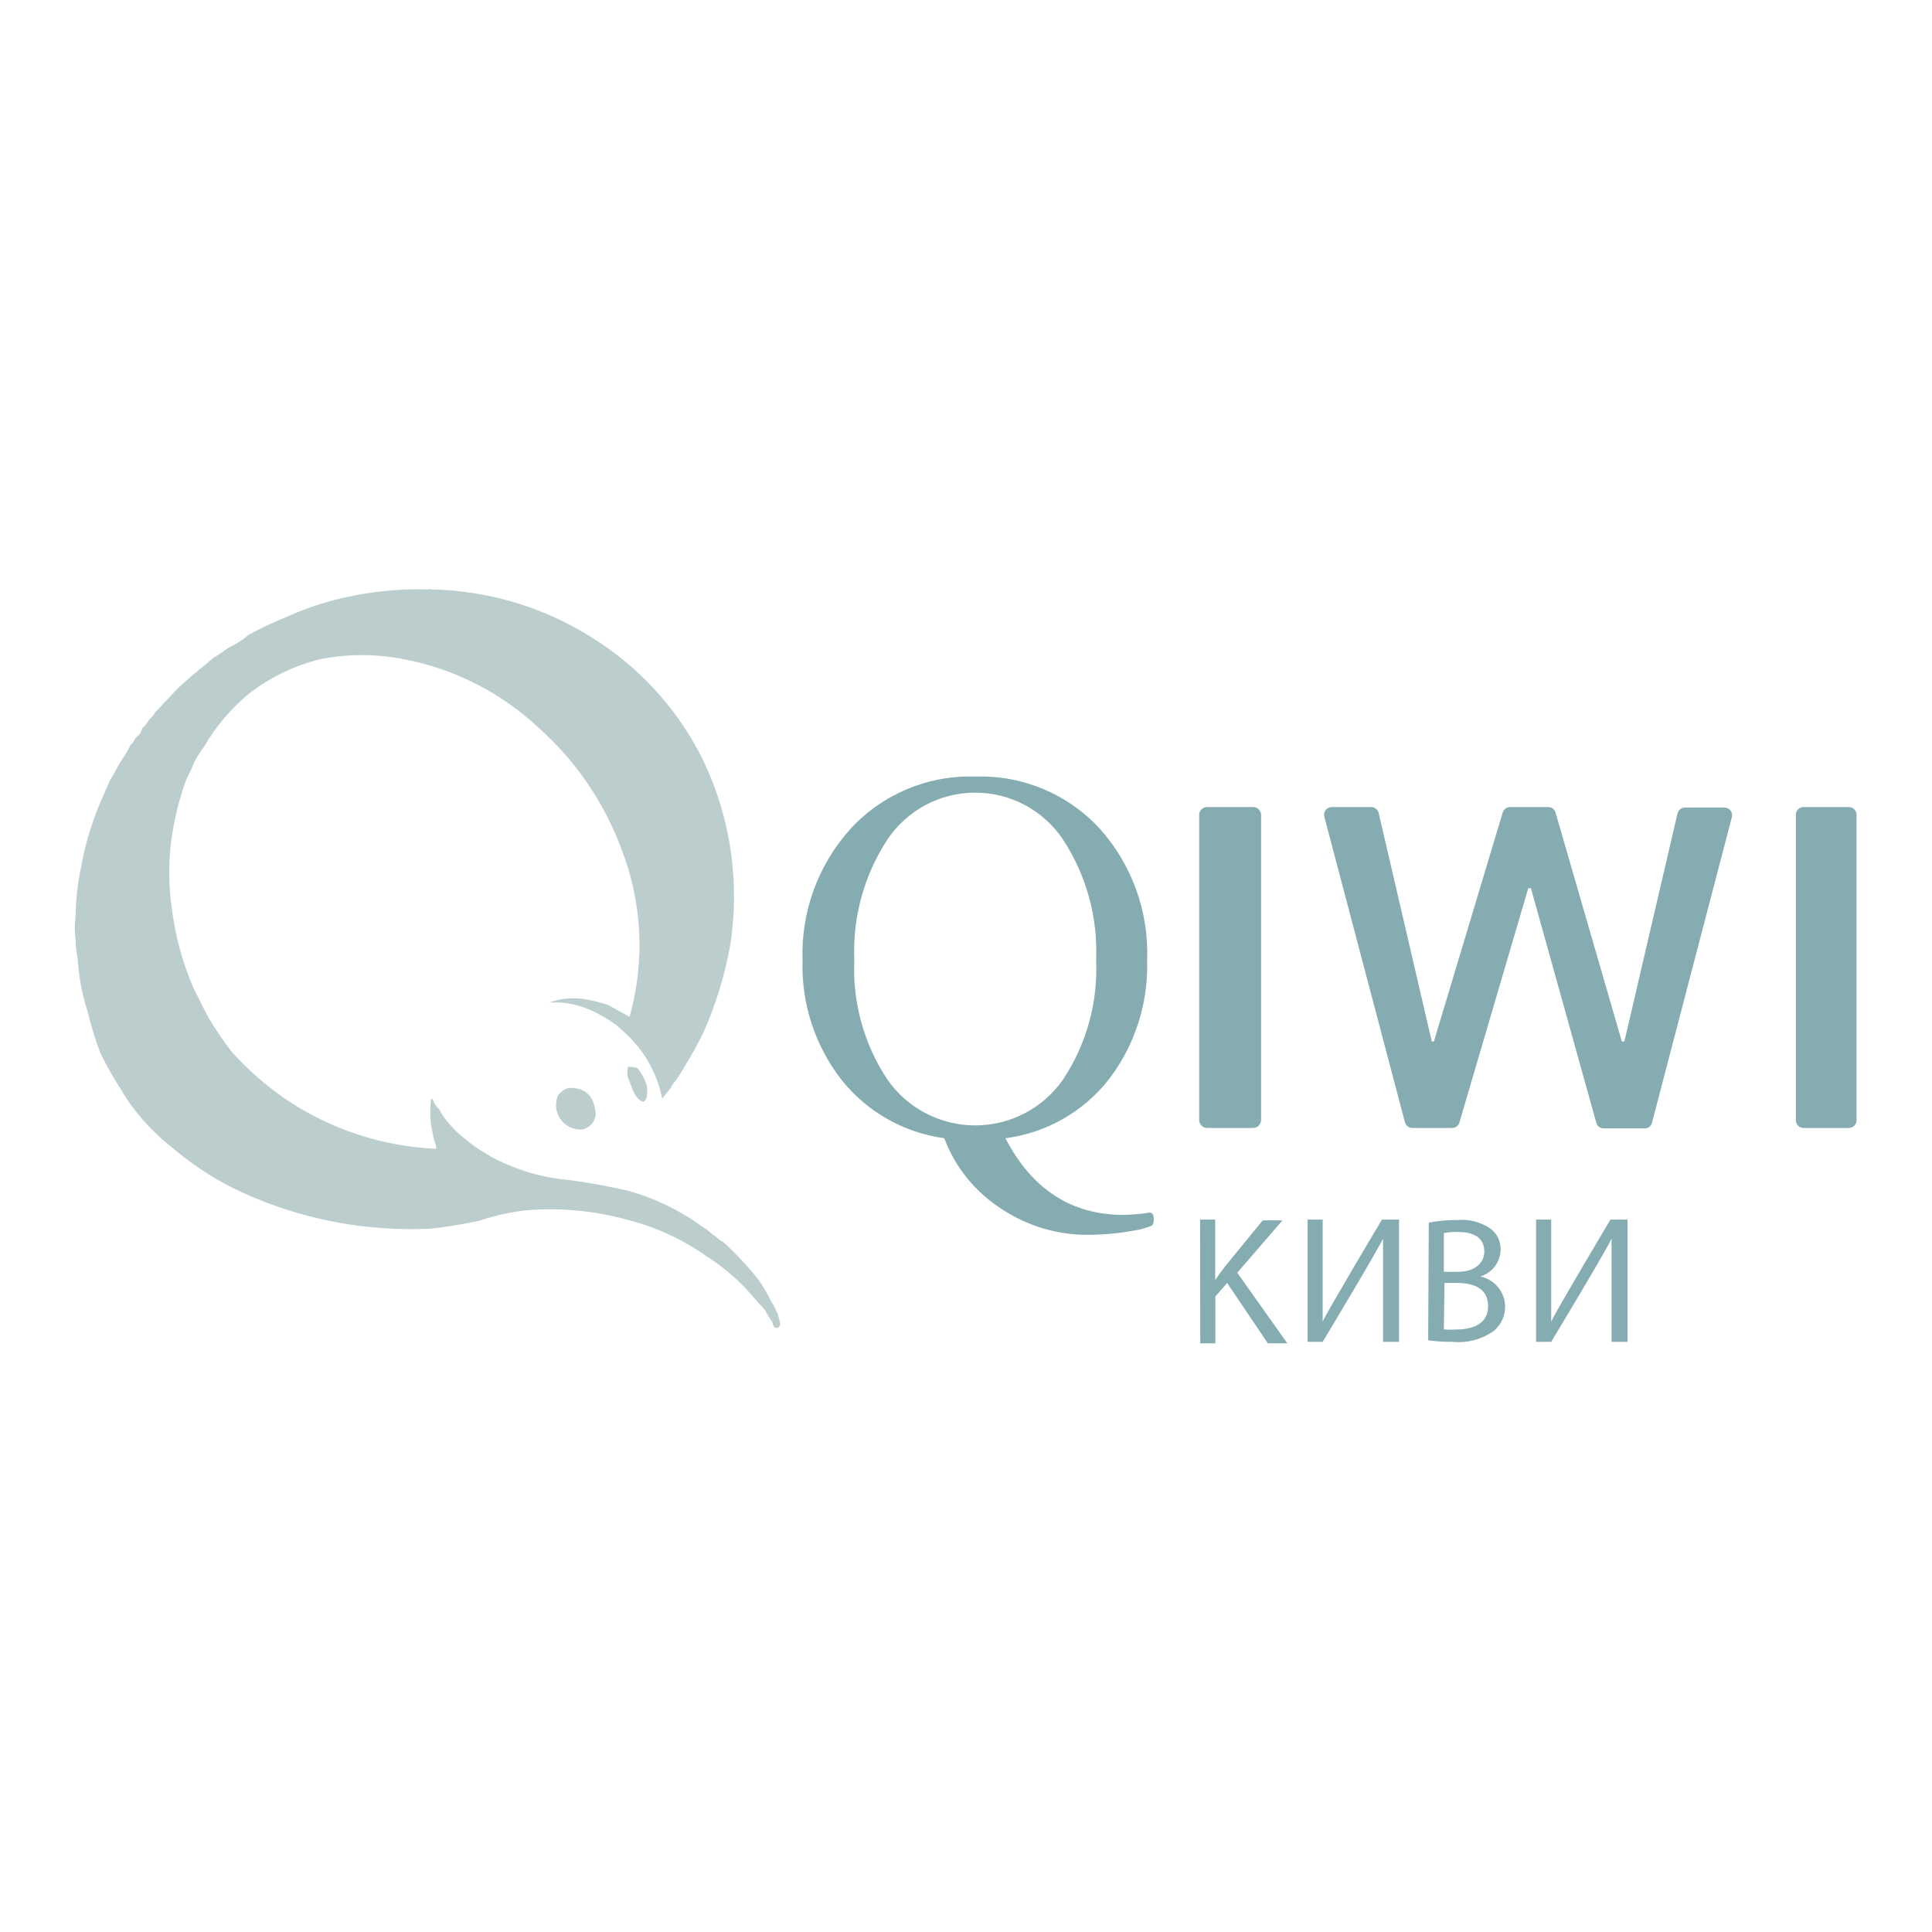
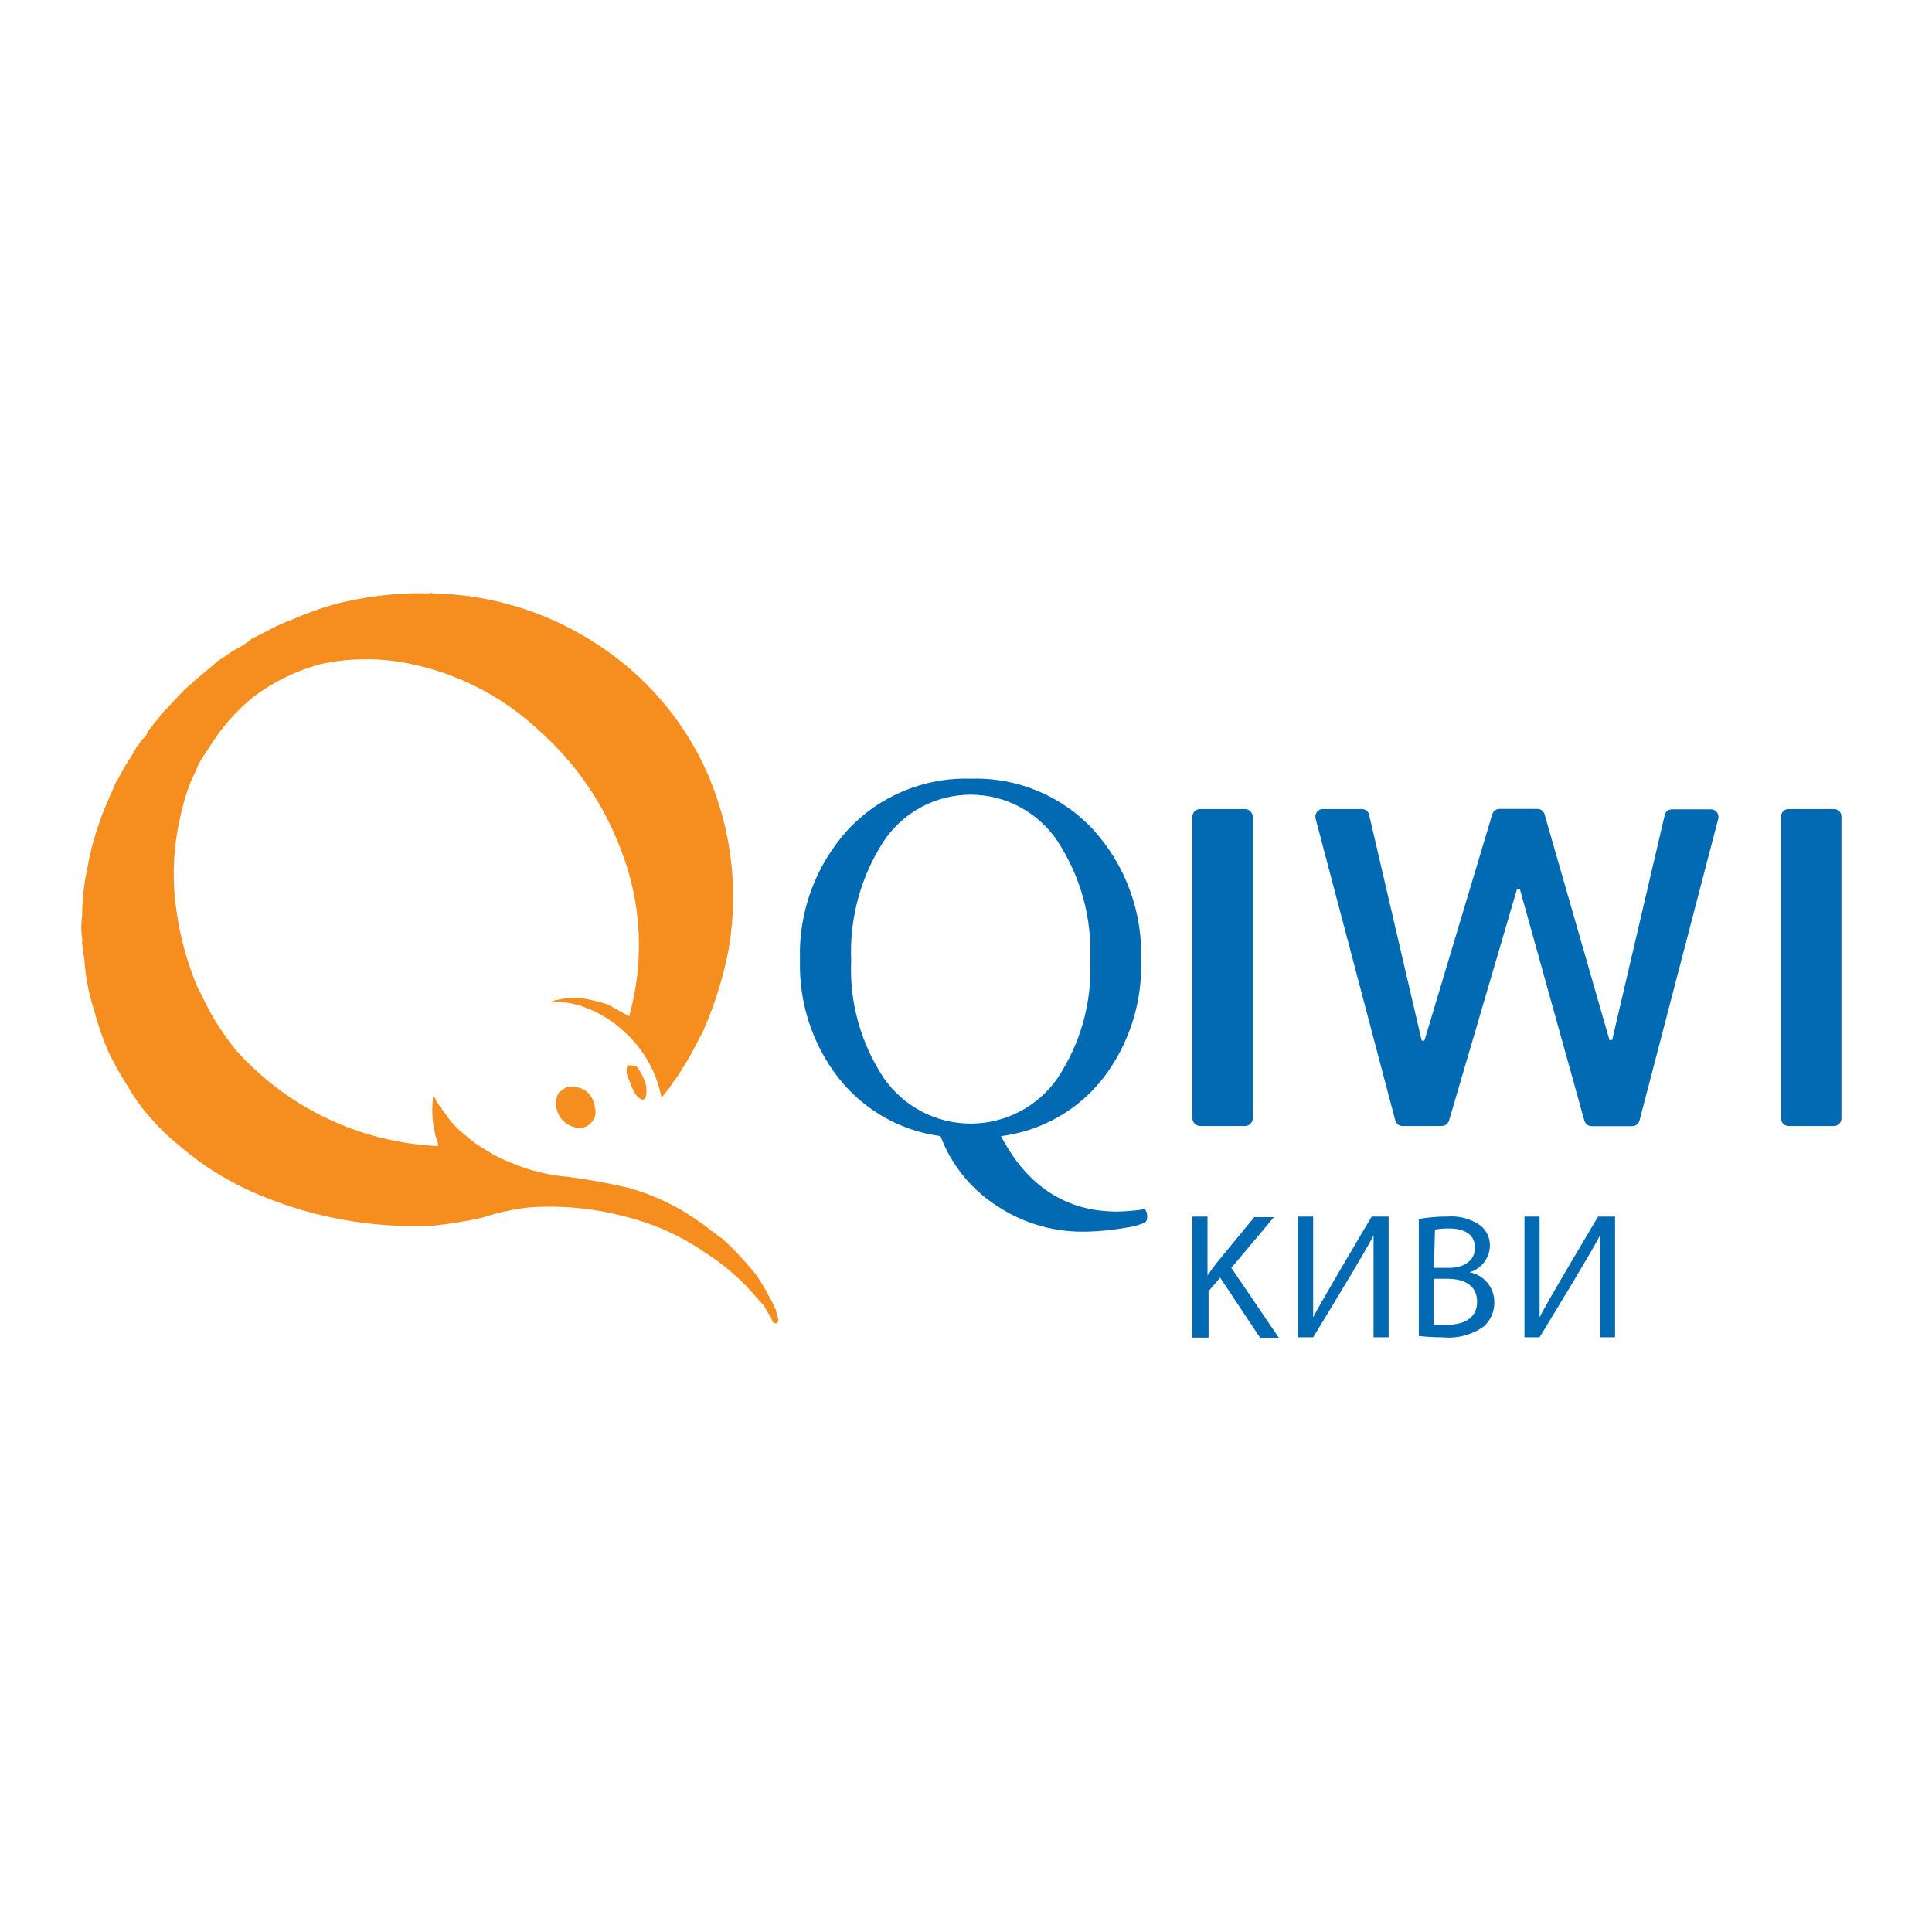
- <svg xmlns="http://www.w3.org/2000/svg" role="img" width="96" height="96" viewBox="0 0 128 128" aria-labelledby="qiwi-icon-title">
-   <defs>
-     <style>.qiwi-cls-1{fill:#bccdce;fill-rule:evenodd;}.qiwi-cls-2{fill:#85acb0;}.qiwi-cls-3{fill:none;}</style>
-   </defs>
-   <path class="qiwi-cls-1" d="M43.87,72.8a7.89,7.89,0,0,0-2.53-4.43,6.23,6.23,0,0,0-1.53-1.1,4.92,4.92,0,0,0-.89-.43,5.54,5.54,0,0,0-2.54-.42,5,5,0,0,1,2.11-.26,9.68,9.68,0,0,1,1.8.42l1.42.79a17.54,17.54,0,0,0-.58-11.23,20.09,20.09,0,0,0-5.43-7.91,18,18,0,0,0-8.81-4.53,14.32,14.32,0,0,0-5.8,0,13,13,0,0,0-4.48,2.16A13.28,13.28,0,0,0,13.5,49.5a7.3,7.3,0,0,0-.63,1c-.16.4-.35.78-.53,1.16a17.31,17.31,0,0,0-.74,2.58,16.73,16.73,0,0,0-.21,6,19.45,19.45,0,0,0,1.43,5.22c.38.74.73,1.52,1.15,2.22a22.76,22.76,0,0,0,1.38,2,19.82,19.82,0,0,0,3.53,3.11,19.33,19.33,0,0,0,10,3.32c.08-.17-.12-.52-.16-.74s-.09-.54-.16-.79a7.65,7.65,0,0,1,0-1.79c.17,0,.16.26.26.37s.13.26.27.31a4.65,4.65,0,0,0,.47.74,6.71,6.71,0,0,0,1.22,1.22,9.24,9.24,0,0,0,1.42,1,8.63,8.63,0,0,0,1.58.79,12.71,12.71,0,0,0,3.85.95,40.69,40.69,0,0,1,4.06.74,15.32,15.32,0,0,1,3.38,1.42,13.18,13.18,0,0,1,1.47.95,3.61,3.61,0,0,1,.69.53c.27.11.4.37.68.47a21,21,0,0,1,2.32,2.48,11,11,0,0,1,.9,1.53c.19.21.25.56.42.79,0,.3.3.66,0,.89-.39.06-.31-.35-.47-.52a3.06,3.06,0,0,1-.37-.63c-.62-.65-1.17-1.37-1.85-2a14.26,14.26,0,0,0-2.11-1.63,15.7,15.7,0,0,0-5.16-2.37,19.37,19.37,0,0,0-6.7-.64,15,15,0,0,0-3.11.69,30.47,30.47,0,0,1-3.22.53,26.86,26.86,0,0,1-12.34-2.32,19.6,19.6,0,0,1-4.63-2.9,14.31,14.31,0,0,1-2-1.85,12.76,12.76,0,0,1-1.58-2.16,21.18,21.18,0,0,1-1.37-2.43A22.84,22.84,0,0,1,5.8,67a14,14,0,0,1-.63-3.16c0-.32-.16-.93-.16-1.43,0,0,.06-.08,0-.16a5.23,5.23,0,0,1,0-1.53,16.63,16.63,0,0,1,.37-3.32,19.55,19.55,0,0,1,.79-3c.32-.95.73-1.8,1.11-2.69.25-.38.45-.82.69-1.21s.5-.73.68-1.16c.21-.12.24-.4.42-.53s.3-.33.37-.58a1.57,1.57,0,0,0,.42-.53,1.69,1.69,0,0,0,.43-.52c.62-.62,1.19-1.31,1.84-1.9s1.38-1.15,2.06-1.74c.43-.21.74-.53,1.16-.74s.79-.44,1.11-.74a25.46,25.46,0,0,1,2.58-1.21,18.87,18.87,0,0,1,2.74-1,22.51,22.51,0,0,1,6.59-.8c.09,0,.14-.08.16,0a20.75,20.75,0,0,1,11.23,3.54,19.94,19.94,0,0,1,6.86,7.85,20.84,20.84,0,0,1,1.74,12.29,25.16,25.16,0,0,1-1.74,5.64,26,26,0,0,1-1.32,2.38,7.05,7.05,0,0,1-.74,1.1,2,2,0,0,1-.37.53,1.83,1.83,0,0,1-.21.26.15.15,0,0,1-.11.11C43.94,72.84,43.88,72.86,43.87,72.8Z" />
-   <path class="qiwi-cls-1" d="M42.61,73c-.62-.24-.73-1-1-1.58a1.33,1.33,0,0,1,0-.74s.06,0,.11,0,.3,0,.53.1A3.38,3.38,0,0,1,42.87,72C42.88,72.45,42.91,72.88,42.61,73Z" />
-   <path class="qiwi-cls-1" d="M38,72.09c0-.06.05,0,.05,0,.93.11,1.36.74,1.42,1.74a1.12,1.12,0,0,1-.89,1A1.62,1.62,0,0,1,37,72.51C37.27,72.3,37.45,72,38,72.09Z" />
-   <path class="qiwi-cls-2" d="M79.51,80.8h1v4h0c.22-.32.44-.61.64-.88l2.51-3.07h1.31l-3,3.47L85.29,89H84l-2.7-4-.78.9V89h-1Z" />
-   <path class="qiwi-cls-2" d="M91.63,88.9V82.06c-.42.89-4,6.84-4,6.84h-1V80.8h1v6.76c.39-.84,3.93-6.76,3.93-6.76h1.13v8.1Z" />
-   <path class="qiwi-cls-2" d="M106.77,88.9V82.06c-.41.89-4,6.84-4,6.84h-1V80.8h1v6.76c.39-.84,3.93-6.76,3.93-6.76h1.13v8.1Z" />
-   <path class="qiwi-cls-2" d="M94.66,81a9.62,9.62,0,0,1,1.89-.17,3.36,3.36,0,0,1,2.21.58,1.68,1.68,0,0,1,.66,1.41,1.89,1.89,0,0,1-1.35,1.75v0a2.06,2.06,0,0,1,1.65,2A2.12,2.12,0,0,1,99,88.15a4,4,0,0,1-2.77.75,11.58,11.58,0,0,1-1.61-.1Zm1,3.26h.94c1.09,0,1.74-.57,1.74-1.34,0-.93-.72-1.3-1.76-1.3a4.9,4.9,0,0,0-.92.07Zm0,3.82a6.56,6.56,0,0,0,.87,0c1.07,0,2.06-.39,2.06-1.54S97.69,85,96.55,85H95.7Z" />
-   <path class="qiwi-cls-2" d="M76.44,80.82a.49.49,0,0,1-.13.38,5.07,5.07,0,0,1-1.31.35,16.85,16.85,0,0,1-2.88.26,10.25,10.25,0,0,1-5.83-1.76,9.52,9.52,0,0,1-3.73-4.64,10.51,10.51,0,0,1-6.84-3.91,12.28,12.28,0,0,1-2.55-7.88,12.35,12.35,0,0,1,3.19-8.72,10.75,10.75,0,0,1,8.27-3.45,10.71,10.71,0,0,1,8.23,3.45A12.34,12.34,0,0,1,76,63.62a12.36,12.36,0,0,1-2.55,7.91,10.39,10.39,0,0,1-6.84,3.88q2.64,5.07,7.8,5.08a13.8,13.8,0,0,0,1.76-.15C76.37,80.34,76.44,80.5,76.44,80.82ZM72.62,63.61a13.51,13.51,0,0,0-2.2-8,7,7,0,0,0-11.62,0,13.51,13.51,0,0,0-2.2,8,13.2,13.2,0,0,0,2.19,7.91,7.09,7.09,0,0,0,11.64,0A13.2,13.2,0,0,0,72.62,63.61Z" />
-   <path class="qiwi-cls-2" d="M80,53.47h3a.53.53,0,0,1,.55.51V74.22a.53.53,0,0,1-.55.51H80a.53.53,0,0,1-.55-.51V54A.52.52,0,0,1,80,53.47Z" />
-   <path class="qiwi-cls-2" d="M88.23,53.47h2.62a.52.52,0,0,1,.49.39L94.86,69H95l4.56-15.17a.51.51,0,0,1,.48-.36h2.54a.5.5,0,0,1,.48.37L107.45,69h.17l3.52-15.11a.52.52,0,0,1,.49-.39h2.62a.51.51,0,0,1,.49.64l-5.29,20.24a.49.49,0,0,1-.48.38h-2.72a.5.5,0,0,1-.49-.37l-4.33-15.54h-.18L96.69,74.37a.5.5,0,0,1-.48.36H93.57a.51.51,0,0,1-.49-.38L87.74,54.11A.51.51,0,0,1,88.23,53.47Z" />
-   <path class="qiwi-cls-2" d="M119.46,53.47h3A.51.51,0,0,1,123,54V74.22a.51.51,0,0,1-.51.51h-3a.51.51,0,0,1-.51-.51V54A.51.51,0,0,1,119.46,53.47Z" />
-   <rect class="qiwi-cls-3" width="128" height="128" />
+ <svg xmlns="http://www.w3.org/2000/svg" width="72" height="72" viewBox="0 0 72 72">
+   <g fill="none" fill-rule="evenodd">
+     <path fill="#F68E1F" d="M13.297.174c2.241.04 4.422.73 6.278 1.986 1.637 1.092 2.954 2.6 3.814 4.37 1.011 2.125 1.349 4.508.967 6.83-.2 1.078-.525 2.129-.967 3.133-.242.444-.456.916-.732 1.321-.12.215-.257.42-.41.613-.056.107-.126.205-.208.293-.035.052-.075.101-.118.146-.008.029-.029.052-.057.062.006.05-.028.056-.028.028-.184-.954-.678-1.82-1.406-2.463-.255-.244-.542-.45-.855-.614-.157-.095-.322-.174-.495-.236-.443-.19-.925-.271-1.406-.236.375-.133.774-.183 1.17-.146.338.048.671.127.995.236l.794.439c.58-2.06.468-4.254-.321-6.244-.637-1.687-1.674-3.194-3.02-4.393-1.37-1.286-3.074-2.16-4.917-2.52-1.065-.208-2.162-.198-3.223.028-.9.239-1.746.647-2.492 1.204-.692.553-1.277 1.227-1.727 1.99-.133.178-.252.366-.354.563-.09.225-.191.433-.293.647-.177.466-.314.946-.41 1.435-.237 1.088-.277 2.21-.119 3.313.134.998.4 1.975.794 2.902.213.41.41.838.646 1.226.233.376.486.739.76 1.086.584.653 1.243 1.235 1.963 1.733 1.65 1.128 3.583 1.775 5.58 1.867.045-.096-.062-.287-.09-.41-.028-.124-.045-.304-.084-.44-.04-.33-.04-.664 0-.995.09 0 .09.14.146.203.056.061.067.146.146.174.056.169.186.264.264.41.193.256.42.483.675.676.243.214.507.402.788.562.278.176.574.323.883.439.68.291 1.401.47 2.138.529.756.098 1.507.236 2.25.41.657.185 1.29.447 1.884.782.281.162.553.338.816.529.136.085.265.183.382.292.158.062.225.208.383.265.465.424.895.885 1.288 1.378.19.273.36.56.506.86.107.119.135.31.23.44 0 .168.17.365.034.5-.219.034-.174-.197-.264-.293-.082-.11-.152-.228-.208-.354-.343-.36-.647-.754-1.024-1.08-.36-.336-.752-.638-1.17-.9-.869-.608-1.84-1.054-2.869-1.316-1.212-.34-2.474-.466-3.729-.372-.587.068-1.166.196-1.727.383-.59.13-1.188.227-1.789.293-2.354.116-4.702-.327-6.85-1.294-.93-.42-1.796-.97-2.572-1.631-.39-.308-.752-.65-1.08-1.024-.337-.368-.634-.771-.883-1.204-.282-.433-.535-.884-.759-1.35-.214-.504-.39-1.023-.529-1.553-.184-.569-.3-1.158-.349-1.755 0-.18-.09-.517-.09-.793 0 0 .034-.045 0-.09-.042-.281-.042-.567 0-.849.004-.62.074-1.24.209-1.845.1-.559.247-1.108.438-1.643.175-.528.405-1 .614-1.49.14-.214.247-.456.382-.675.135-.22.281-.405.383-.647.112-.062.129-.22.23-.292.101-.074.169-.186.208-.321.095-.082.173-.181.23-.293.099-.08.18-.18.237-.292.349-.349.664-.726 1.024-1.058.36-.331.77-.635 1.125-.967.236-.113.41-.293.641-.41.23-.119.439-.243.619-.411.49-.214.905-.501 1.434-.675.495-.222 1.004-.41 1.525-.563C10.738.287 11.972.14 13.208.174c.05 0 .078-.05.09 0zm5.294 18.389c.523.067.759.41.793.967-.024.278-.228.506-.5.563-.324.024-.636-.126-.819-.394-.182-.269-.207-.614-.065-.906.163-.118.264-.27.563-.23 0-.034.028 0 .028 0zm2.036-.8c.028 0 .169 0 .292.057.171.217.292.468.355.737.011.202.028.444-.14.495-.344-.135-.406-.563-.563-.878-.043-.133-.043-.277 0-.41h.056z" transform="translate(2.813 21.938)" />
+     <path fill="#0269B3" fill-rule="nonzero" d="M42.188 23.4v2.194c.118-.175.241-.338.354-.484l1.39-1.688h.73l-1.586 1.89 1.778 2.616h-.698l-1.496-2.25-.433.5v1.733h-.602V23.4h.563zm10.153.32c.244.185.383.477.37.783-.014.413-.268.775-.643.932l-.115.04c.54.1.931.575.922 1.126.005.334-.132.655-.377.883-.445.322-.994.47-1.541.416-.299 0-.598-.016-.895-.05v-4.36c.348-.062.7-.092 1.052-.09.434-.037.867.076 1.227.32zm-6.216-.32v3.758c.22-.467 2.182-3.758 2.182-3.758h.63v4.5h-.562v-3.797c-.23.49-2.25 3.797-2.25 3.797h-.563v-4.5h.563zm8.438 0v3.758c.213-.467 2.182-3.758 2.182-3.758h.63v4.5h-.563v-3.797c-.23.49-2.25 3.797-2.25 3.797H54v-4.5h.563zm-3.454 2.318h-.484v1.715c.161.011.323.011.484 0 .596 0 1.125-.22 1.125-.86 0-.642-.523-.855-1.125-.855zm.067-1.874c-.171-.002-.343.011-.512.04l-.039 1.428h.563c.613 0 .967-.315.967-.742 0-.518-.4-.726-.979-.726zM37.946 9c1.195 1.326 1.828 3.065 1.767 4.849.049 1.586-.452 3.14-1.418 4.398-.934 1.191-2.3 1.965-3.803 2.155.98 1.875 2.425 2.812 4.337 2.812.328-.007.655-.035.98-.084.084.011.129.101.129.281.008.077-.019.154-.074.208-.233.101-.479.167-.73.197-.528.096-1.063.144-1.598.147-1.149.004-2.272-.337-3.224-.98-.95-.616-1.677-1.52-2.075-2.581-1.502-.2-2.867-.98-3.803-2.171-.971-1.25-1.478-2.8-1.434-4.382-.062-1.785.574-3.524 1.772-4.849 1.18-1.276 2.858-1.976 4.596-1.918 1.732-.058 3.404.642 4.578 1.918zm16.532-.793c.125 0 .235.082.27.202l2.419 8.41h.101l1.958-8.381c.029-.126.14-.215.27-.214h1.456c.086 0 .167.04.22.109.052.068.071.156.05.24l-2.936 11.25c-.033.124-.147.21-.275.208h-1.508c-.125 0-.235-.083-.27-.203l-2.407-8.64h-.102l-2.536 8.635c-.035.12-.146.202-.27.202h-1.463c-.127 0-.237-.086-.27-.208l-2.97-11.25c-.023-.085-.005-.176.05-.246.054-.07.137-.11.226-.108h1.45c.131 0 .244.091.27.219l1.958 8.41h.102l2.53-8.438c.038-.118.147-.198.27-.197h1.407zm-10.912.005c.162-.006.3.12.309.282v11.25c-.003.078-.037.153-.096.205-.058.053-.135.08-.213.076h-1.632c-.078.005-.155-.023-.213-.076-.059-.052-.093-.127-.096-.205V8.494c.001-.077.034-.15.09-.204.056-.052.131-.08.208-.077h1.643zm21.965 0c.156 0 .281.126.281.282v11.25c0 .155-.125.281-.28.281h-1.688c-.156 0-.282-.126-.282-.281V8.494c0-.156.126-.281.282-.281h1.687zM33.36 7.678c-1.297 0-2.509.646-3.232 1.722-.86 1.32-1.287 2.876-1.22 4.45-.072 1.557.356 3.096 1.22 4.393.736 1.06 1.945 1.692 3.235 1.692 1.29 0 2.498-.632 3.234-1.692.863-1.298 1.29-2.836 1.22-4.393.069-1.575-.36-3.132-1.225-4.45-.723-1.076-1.935-1.722-3.232-1.722z" transform="translate(2.813 21.938)" />
+   </g>
</svg>
